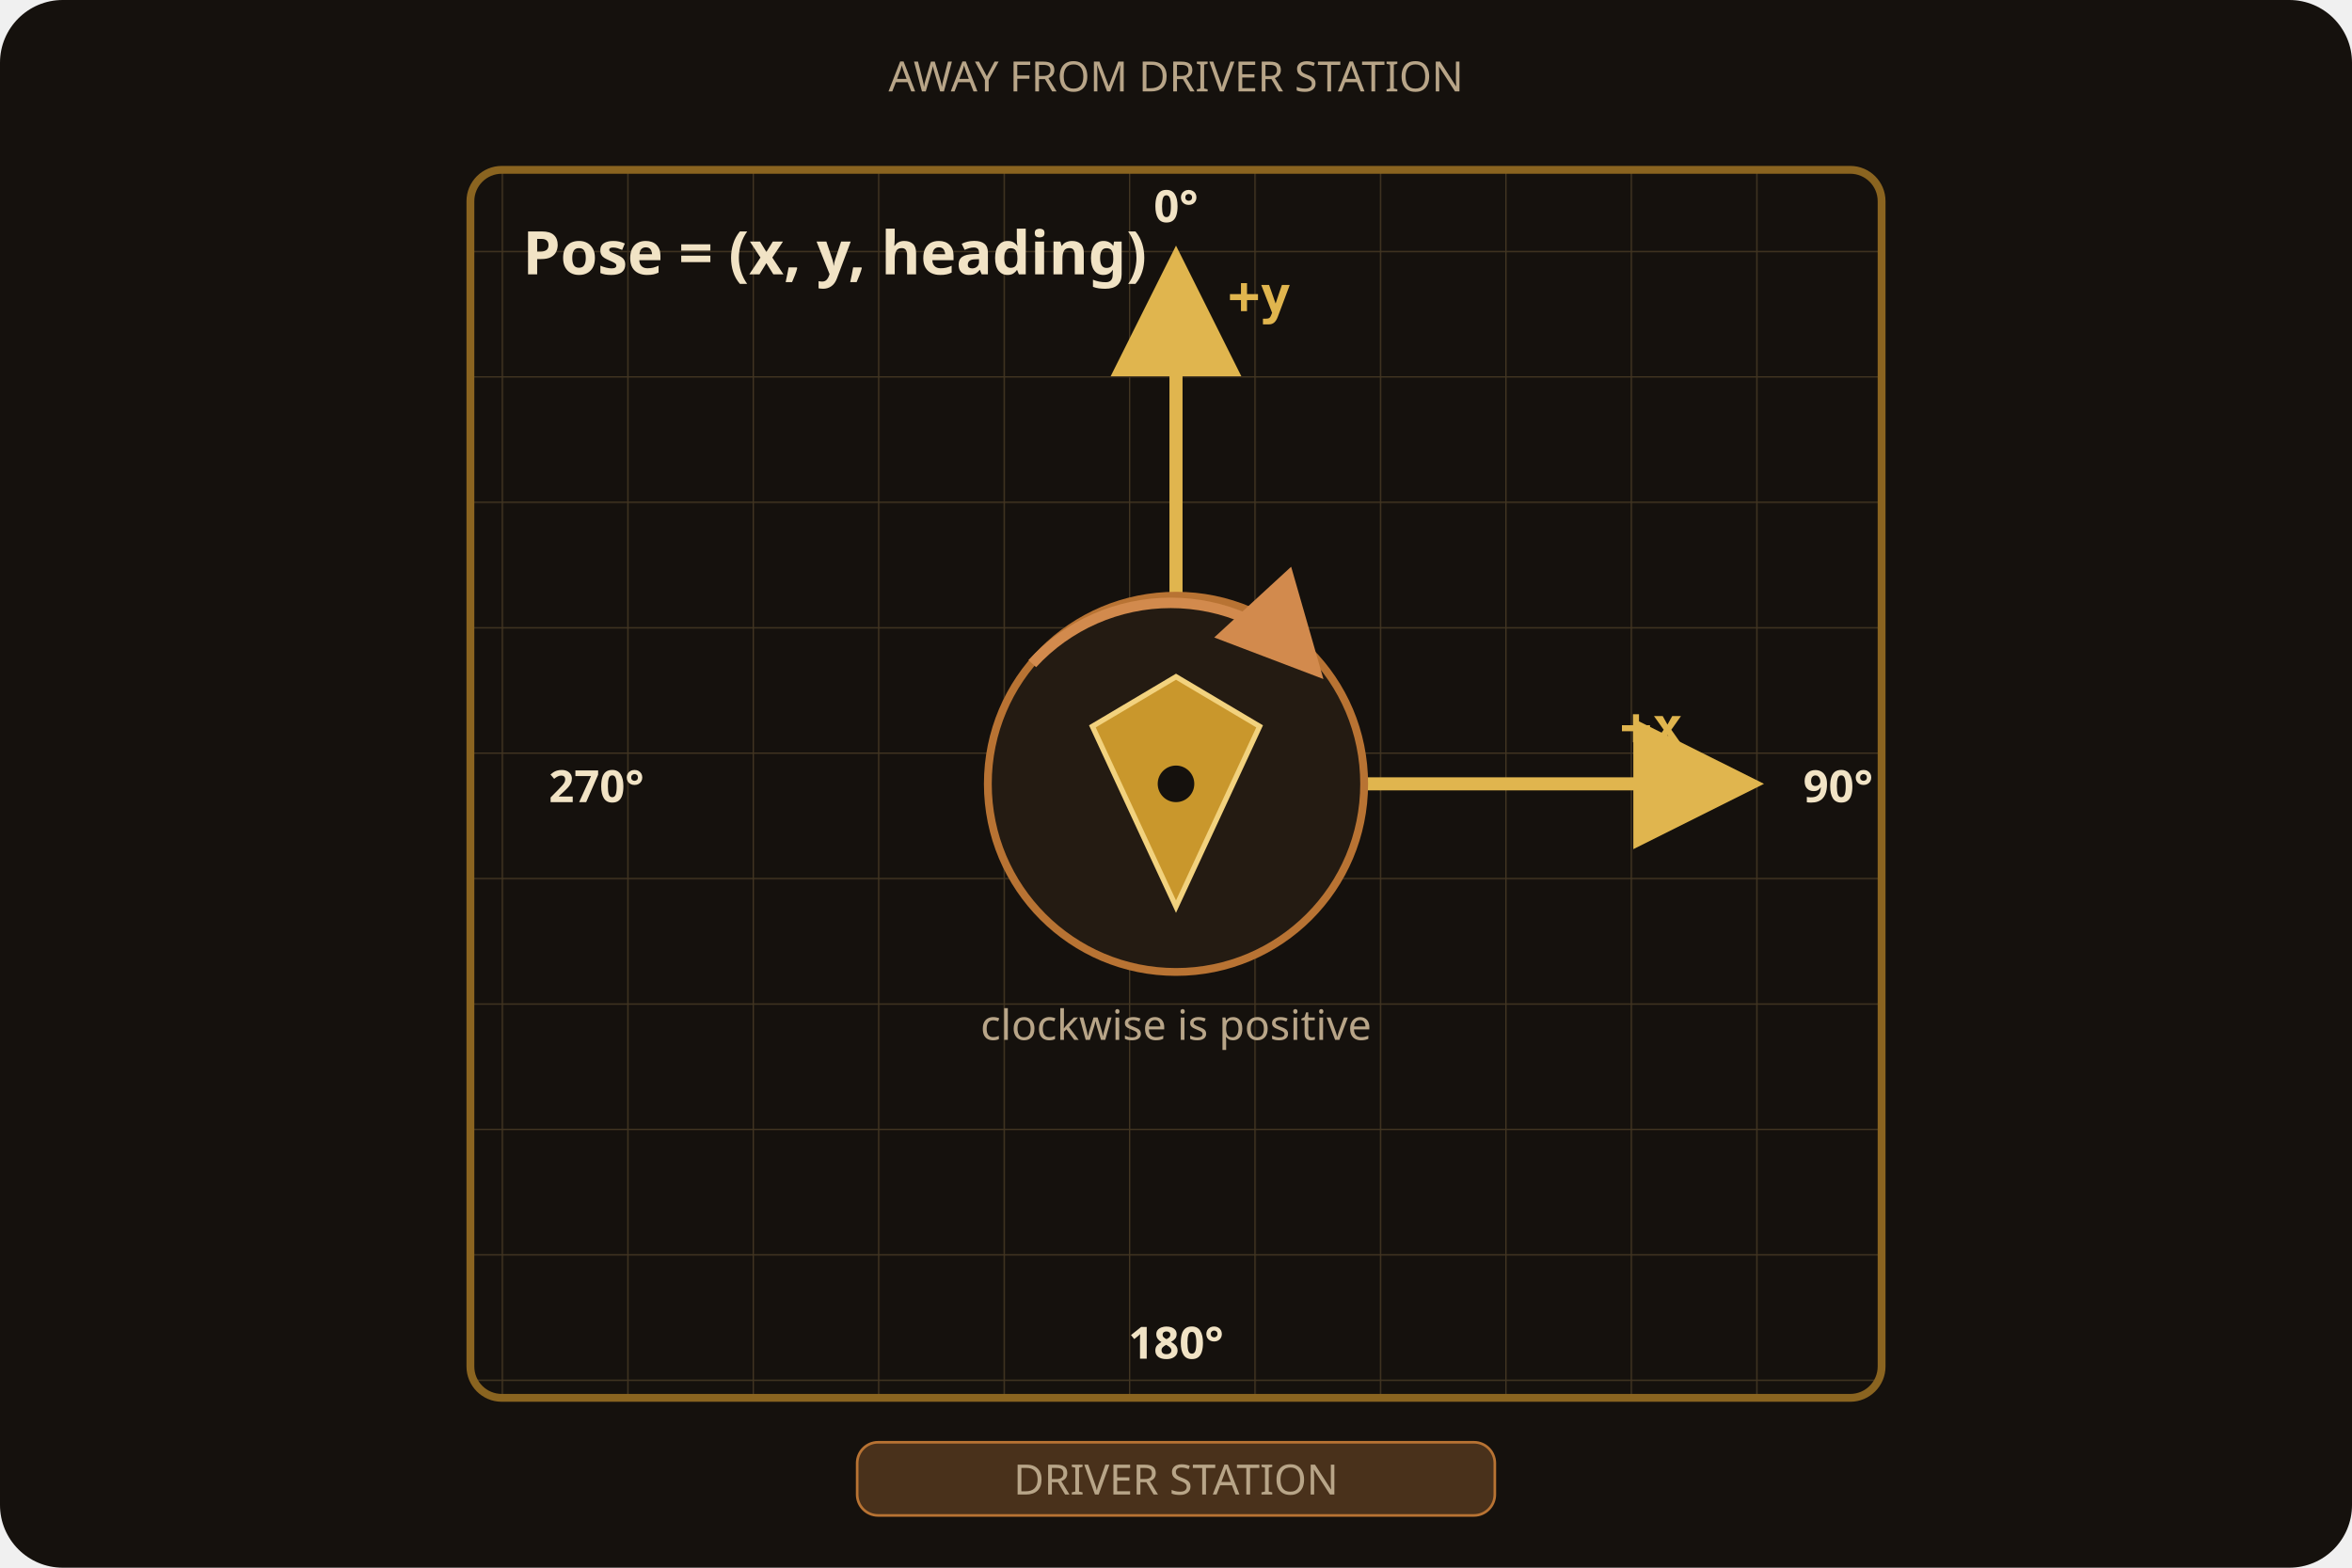
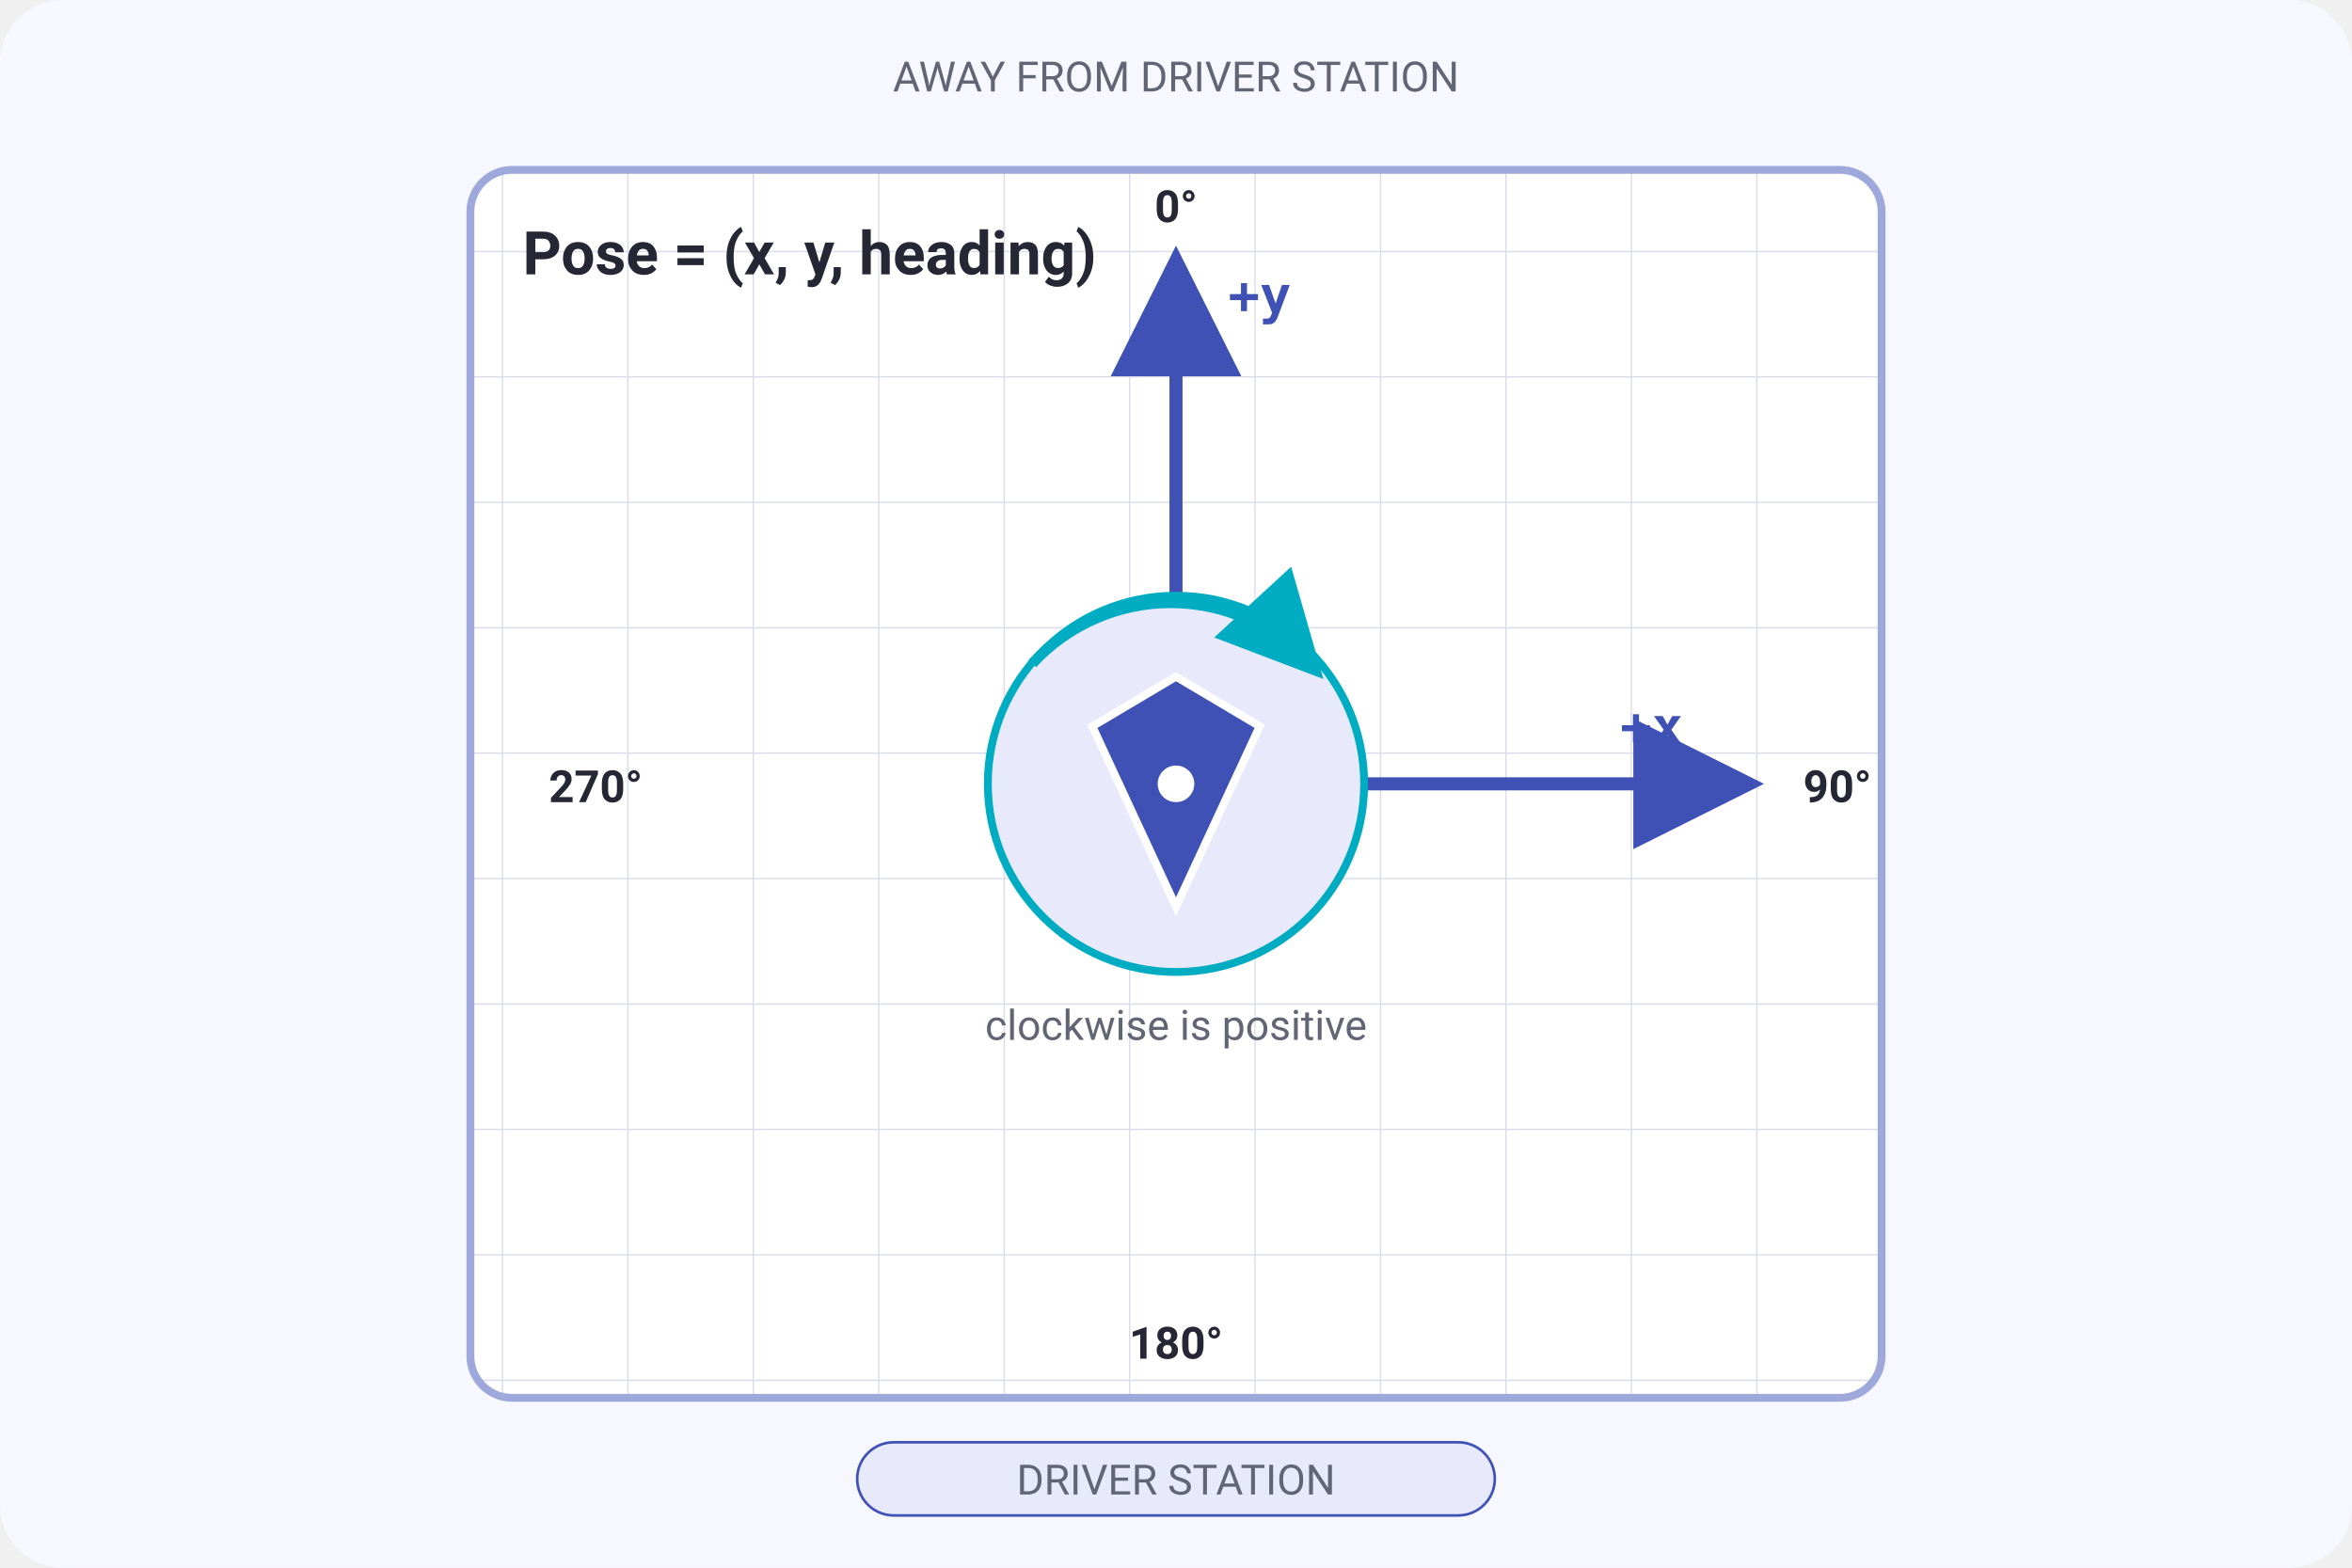
<svg xmlns="http://www.w3.org/2000/svg" viewBox="0 0 900 600" role="img" aria-labelledby="title desc">
  <defs>
    <pattern id="grid" width="48" height="48" patternUnits="userSpaceOnUse">
-       <path d="M48 0H0V48" fill="none" stroke="#423522" stroke-width="1" />
+       <path d="M48 0H0V48" fill="none" stroke="#d9dce8" stroke-width="1" />
    </pattern>
-     <marker id="arrowGold" markerWidth="10" markerHeight="10" refX="8" refY="5" orient="auto">
-       <path d="M0 0 10 5 0 10Z" fill="#e0b54e" />
+     <marker id="axisArrow" markerWidth="10" markerHeight="10" refX="8" refY="5" orient="auto">
+       <path d="M0 0 10 5 0 10Z" fill="#4051b5" />
    </marker>
-     <marker id="arrowCopper" markerWidth="10" markerHeight="10" refX="8" refY="5" orient="auto">
-       <path d="M0 0 10 5 0 10Z" fill="#d28a4d" />
+     <marker id="headingArrow" markerWidth="10" markerHeight="10" refX="8" refY="5" orient="auto">
+       <path d="M0 0 10 5 0 10Z" fill="#00acc1" />
    </marker>
-     <style>.axis{stroke-width:5;marker-end:url(#arrowGold)}.heading{fill:none;stroke:#d28a4d;stroke-width:4;marker-end:url(#arrowCopper)}.title{fill:#f1e3c5;font:700 23px 'Segoe UI',sans-serif}.label{fill:#e0b54e;font:700 20px 'Cascadia Code',monospace}.muted{fill:#b8a588;font:16px 'Segoe UI',sans-serif}.degree{fill:#f1e3c5;font:700 17px 'Segoe UI',sans-serif}</style>
+     <style>.axis{stroke-width:5;marker-end:url(#axisArrow)}.heading{fill:none;stroke:#00acc1;stroke-width:4;marker-end:url(#headingArrow)}.title{fill:#252735;font:700 23px Roboto,Arial,sans-serif}.label{fill:#4051b5;font:700 20px 'Roboto Mono',monospace}.muted{fill:#626574;font:16px Roboto,Arial,sans-serif}.degree{fill:#252735;font:700 17px Roboto,Arial,sans-serif}</style>
  </defs>
-   <rect width="900" height="600" rx="24" fill="#15110d" />
-   <rect x="180" y="65" width="540" height="470" rx="12" fill="url(#grid)" stroke="#8a6420" stroke-width="3" />
+   <rect width="900" height="600" rx="24" fill="#f7f8ff" />
+   <rect x="180" y="65" width="540" height="470" rx="16" fill="#fff" />
+   <rect x="180" y="65" width="540" height="470" rx="16" fill="url(#grid)" stroke="#9fa8da" stroke-width="3" />
  <text x="450" y="35" class="muted" text-anchor="middle">AWAY FROM DRIVER STATION</text>
-   <rect x="328" y="552" width="244" height="28" rx="8" fill="#49311b" stroke="#b87333" />
+   <rect x="328" y="552" width="244" height="28" rx="14" fill="#e8eafc" stroke="#4051b5" />
  <text x="450" y="572" class="muted" text-anchor="middle">DRIVER STATION</text>
-   <line x1="450" y1="300" x2="450" y2="104" stroke="#e0b54e" class="axis" />
-   <line x1="450" y1="300" x2="665" y2="300" stroke="#e0b54e" class="axis" />
+   <line x1="450" y1="300" x2="450" y2="104" stroke="#4051b5" class="axis" />
+   <line x1="450" y1="300" x2="665" y2="300" stroke="#4051b5" class="axis" />
  <text x="470" y="120" class="label">+y</text>
  <text x="620" y="285" class="label">+x</text>
-   <circle cx="450" cy="300" r="72" fill="#241b12" stroke="#b87333" stroke-width="3" />
-   <path d="M450 347 418 278 450 259 482 278Z" fill="#c9972c" stroke="#f2d27e" stroke-width="2" />
-   <circle cx="450" cy="300" r="7" fill="#15110d" />
+   <circle cx="450" cy="300" r="72" fill="#e8eafc" stroke="#00acc1" stroke-width="3" />
+   <path d="M450 347 418 278 450 259 482 278Z" fill="#4051b5" stroke="#fff" stroke-width="3" />
+   <circle cx="450" cy="300" r="7" fill="#fff" />
  <path class="heading" d="M395 254A72 72 0 0 1 501 254" />
  <text x="450" y="85" class="degree" text-anchor="middle">0°</text>
  <text x="690" y="307" class="degree">90°</text>
  <text x="450" y="520" class="degree" text-anchor="middle">180°</text>
  <text x="210" y="307" class="degree">270°</text>
  <text x="450" y="398" class="muted" text-anchor="middle">clockwise is positive</text>
  <text x="200" y="105" class="title">Pose = (x, y, heading)</text>
</svg>
